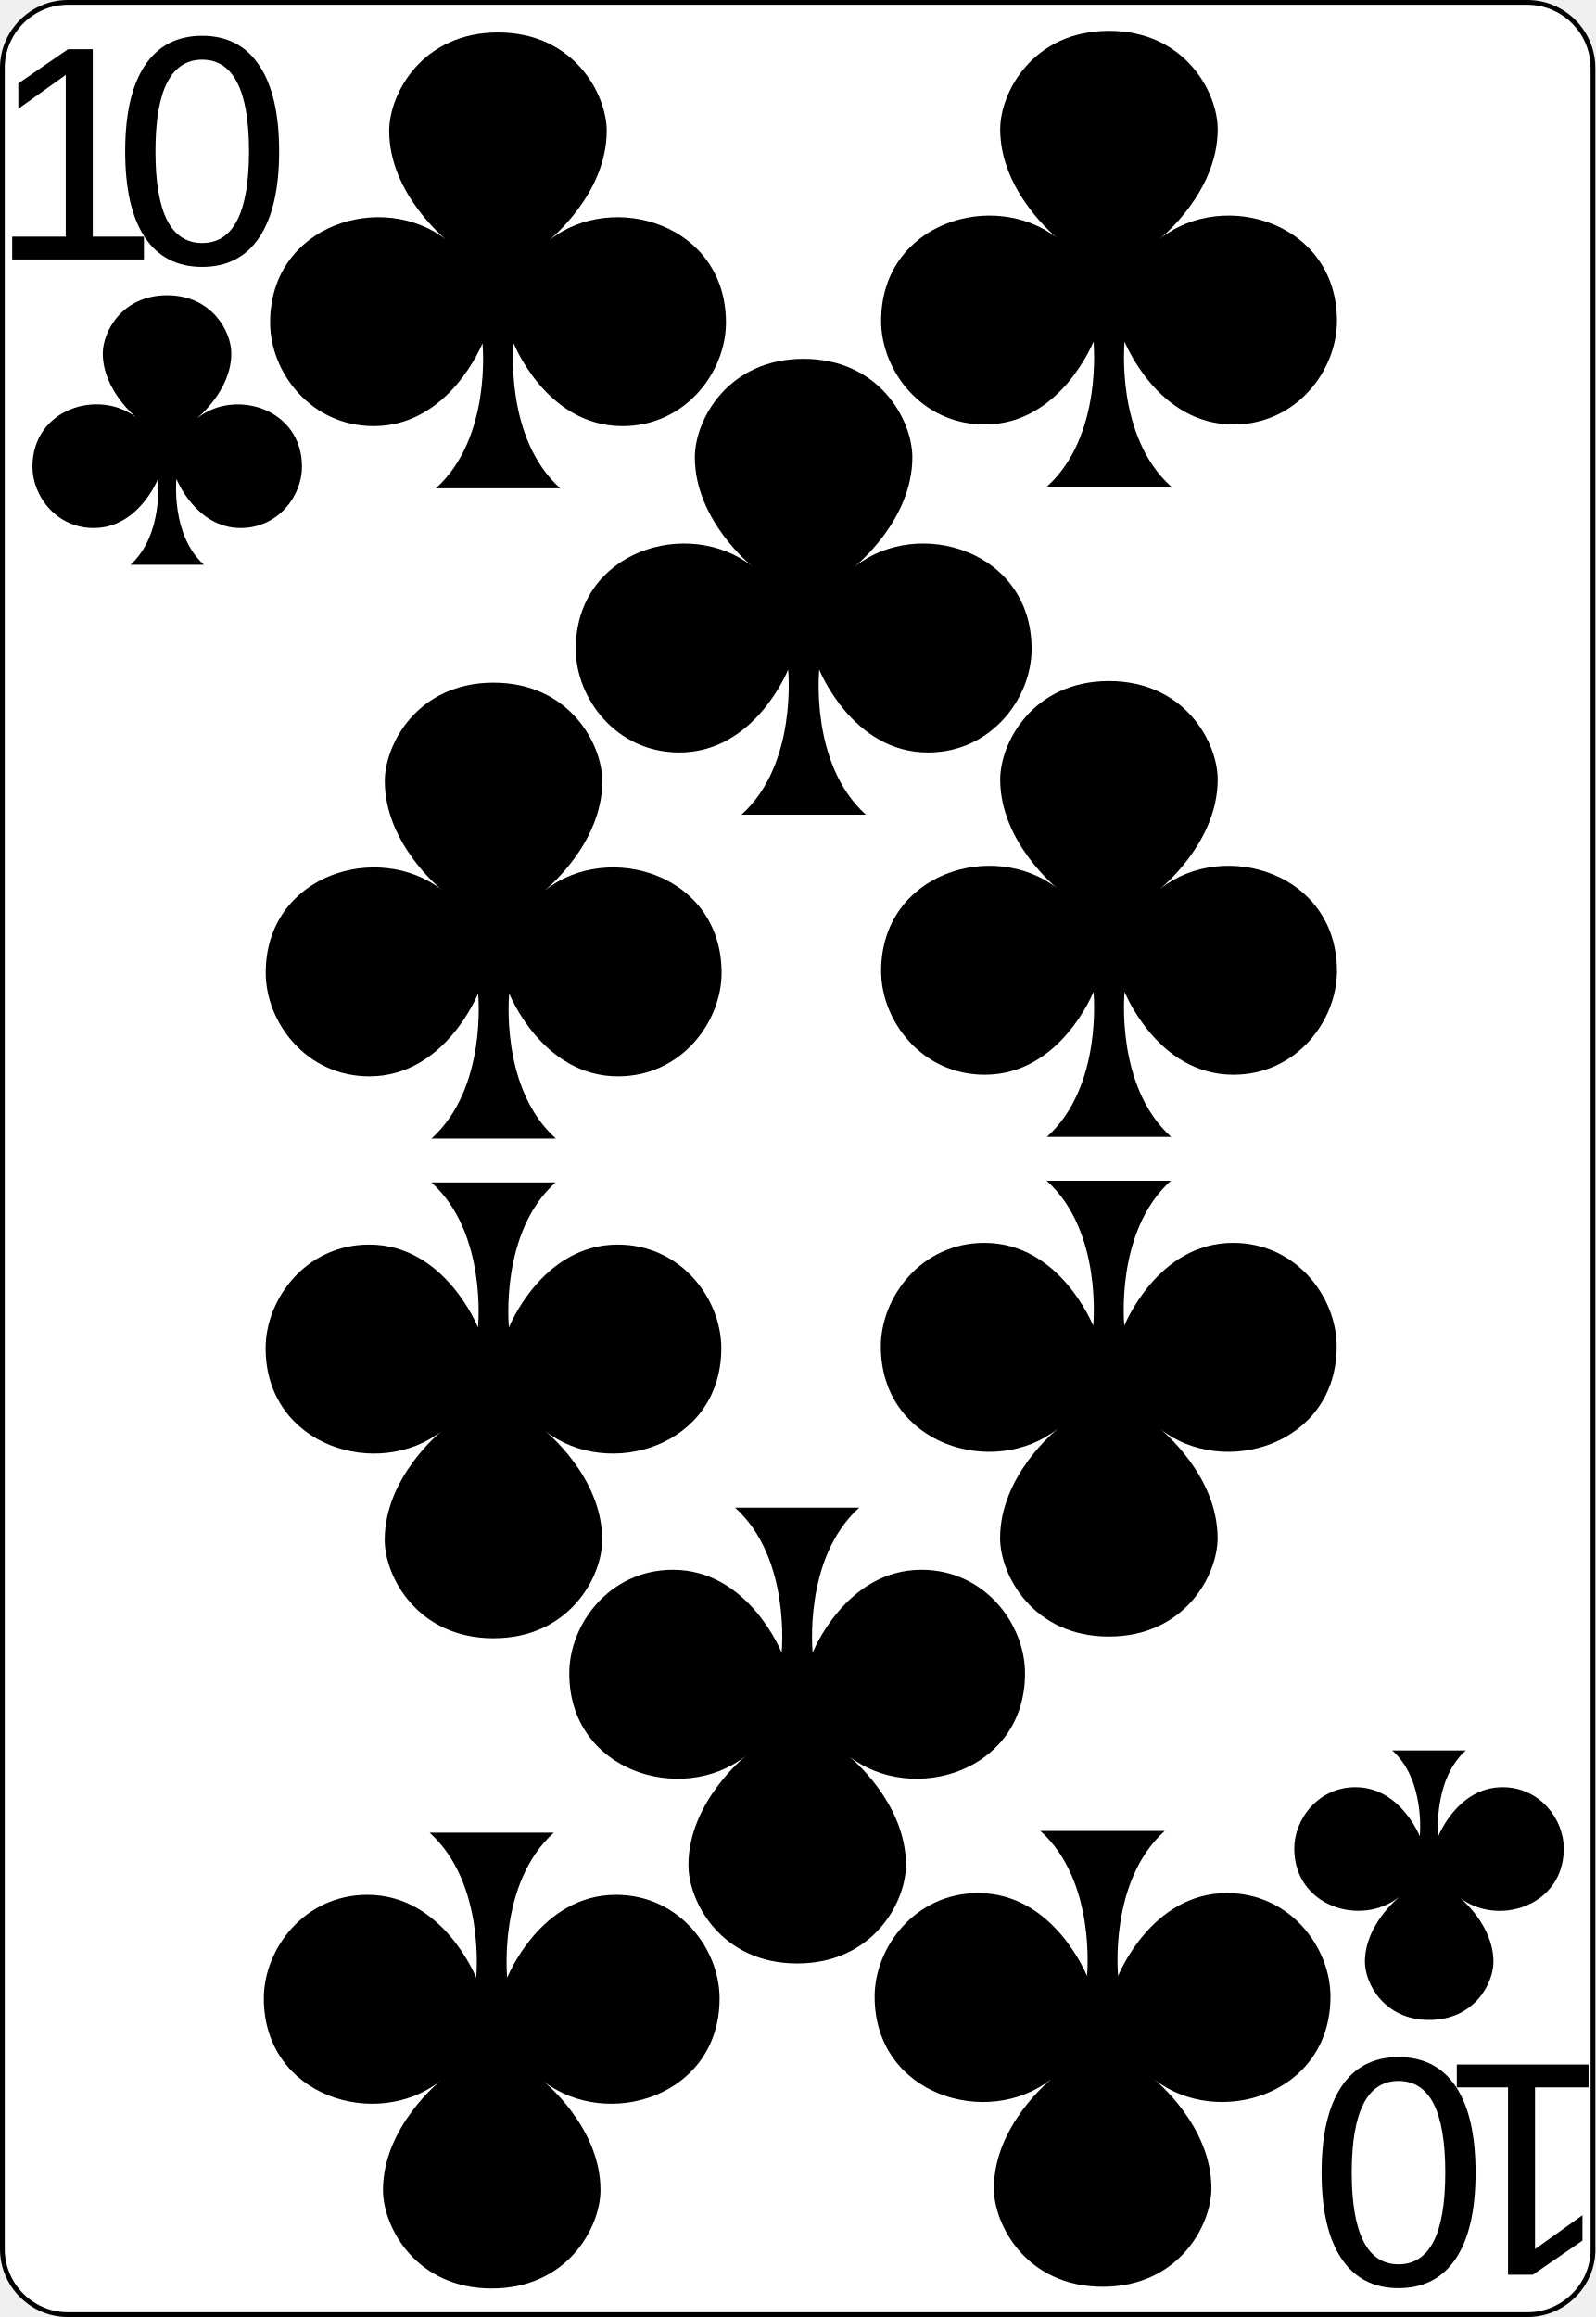
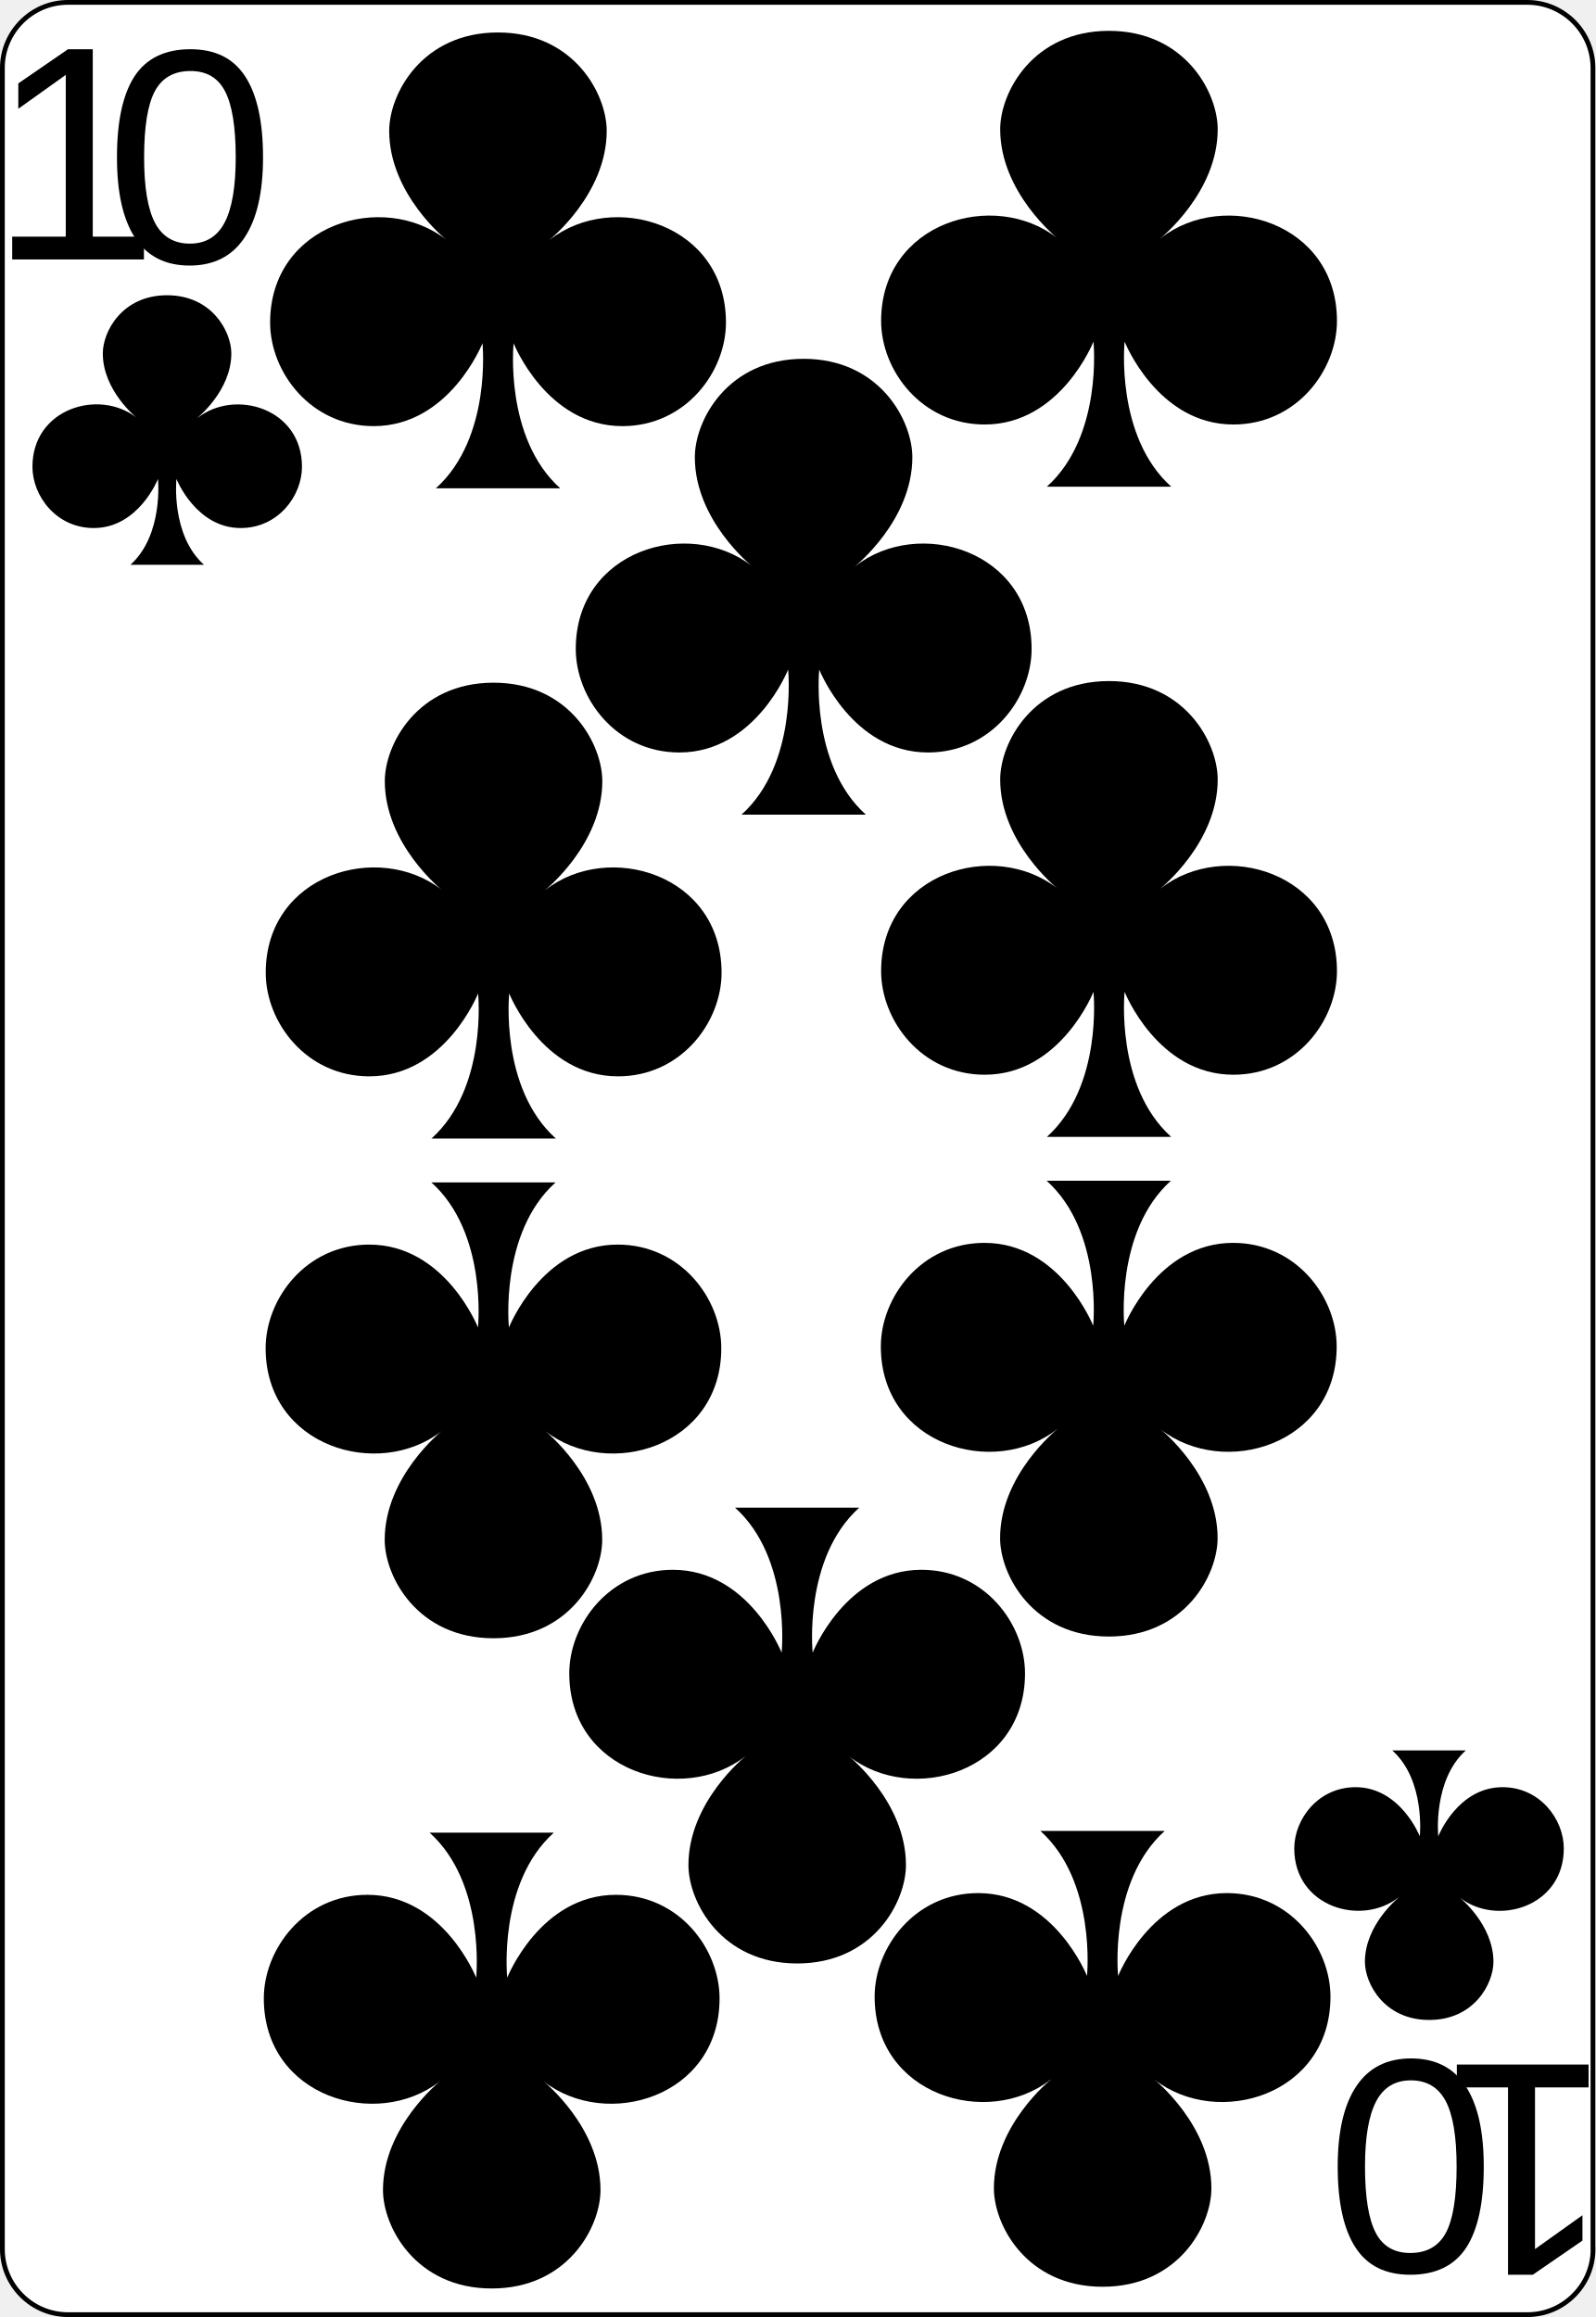
- <svg xmlns="http://www.w3.org/2000/svg" xmlns:xlink="http://www.w3.org/1999/xlink" width="167.087" height="242.667" viewBox="0 0 167.087 242.667" id="svg2" version="1.1">
+ <svg xmlns="http://www.w3.org/2000/svg" xmlns:xlink="http://www.w3.org/1999/xlink" width="167.087" height="242.667" viewBox="0 0 167.087 242.667" xml:space="preserve" id="svg2" version="1.1">
  <defs id="defs41">
-     <radialGradient xlink:href="#linearGradient2984" id="radialGradient3760" cx="48.231" cy="18.138" fx="48.231" fy="18.138" r="9.5" gradientUnits="userSpaceOnUse" gradientTransform="matrix(-1.5605,.0183,-.0268,-2.291,123.9838,58.8091)" />
+     <radialGradient xlink:href="#linearGradient2984" id="radialGradient3760" cx="48.231" cy="18.138" fx="48.231" fy="18.138" r="9.5" gradientUnits="userSpaceOnUse" gradientTransform="matrix(-1.5605 .0183-.0268-2.291 123.9838 58.8091)" />
    <linearGradient id="linearGradient2984">
      <stop style="stop-color:#000000;stop-opacity:1;" offset="0" id="stop2986" />
      <stop style="stop-color:#000000;stop-opacity:.656;" offset="1" id="stop2988" />
    </linearGradient>
-     <radialGradient xlink:href="#linearGradient3784" id="radialGradient3792" cx="171.487" cy="511.223" fx="171.487" fy="511.223" r="81.903" gradientTransform="matrix(1.153,-.6739,.3948,.6755,-233.6326,270.4008)" gradientUnits="userSpaceOnUse" />
+     <radialGradient xlink:href="#linearGradient3784" id="radialGradient3792" cx="171.487" cy="511.223" fx="171.487" fy="511.223" r="81.903" gradientTransform="matrix(1.153-.6739 .3948 .6755-233.6326 270.4008)" gradientUnits="userSpaceOnUse" />
    <linearGradient id="linearGradient3784">
      <stop style="stop-color:#ffffff;stop-opacity:.534;" offset="0" id="stop3786" />
      <stop style="stop-color:#000000;stop-opacity:0;" offset="1" id="stop3788" />
    </linearGradient>
-     <radialGradient r="81.903" fy="511.223" fx="171.487" cy="511.223" cx="171.487" gradientTransform="matrix(1.153,-.6739,.3948,.6755,-233.6326,270.4008)" gradientUnits="userSpaceOnUse" id="radialGradient3855" xlink:href="#linearGradient3784-4" />
+     <radialGradient r="81.903" fy="511.223" fx="171.487" cy="511.223" cx="171.487" gradientTransform="matrix(1.153-.6739 .3948 .6755-233.6326 270.4008)" gradientUnits="userSpaceOnUse" id="radialGradient3855" xlink:href="#linearGradient3784-4" />
    <linearGradient id="linearGradient3784-4">
      <stop style="stop-color:#ffffff;stop-opacity:.519;" offset="0" id="stop3786-8" />
      <stop style="stop-color:#000000;stop-opacity:0;" offset="1" id="stop3788-6" />
    </linearGradient>
-     <radialGradient r="81.903" fy="461.841" fx="181.694" cy="461.841" cx="181.694" gradientTransform="matrix(1.153,-.6739,.3948,.6755,-233.6326,270.4008)" gradientUnits="userSpaceOnUse" id="radialGradient3916" xlink:href="#linearGradient3784-3" />
+     <radialGradient r="81.903" fy="461.841" fx="181.694" cy="461.841" cx="181.694" gradientTransform="matrix(1.153-.6739 .3948 .6755-233.6326 270.4008)" gradientUnits="userSpaceOnUse" id="radialGradient3916" xlink:href="#linearGradient3784-3" />
    <linearGradient id="linearGradient3784-3">
      <stop style="stop-color:#ffffff;stop-opacity:.702;" offset="0" id="stop3786-86" />
      <stop style="stop-color:#000000;stop-opacity:0;" offset="1" id="stop3788-2" />
    </linearGradient>
  </defs>
  <g id="Layer_x0020_1" style="fill-rule:nonzero;clip-rule:nonzero;stroke:#000000;stroke-miterlimit:4;">
-     <path style="fill:#FFFFFF;stroke-width:.5;" d="M166.84,235.55c0,3.78-3.09,6.87-6.87,6.87H7.11c-3.77,0-6.86-3.09-6.86-6.87V7.12C.25,3.34,3.34,.25,7.11,.25h152.85 c3.78,0,6.87,3.09,6.87,6.87v228.43z" id="path5" />
+     <path style="fill:#FFFFFF;stroke-width:.5;" d="M166.84 235.55c0 3.78-3.09 6.87-6.87 6.87H7.11c-3.77 0-6.86-3.09-6.86-6.87V7.12C.25 3.34 3.34 .25 7.11 .25h152.85c3.78 0 6.87 3.09 6.87 6.87v228.43z" id="path5" />
    <g style="stroke:none;" id="g7">
      <g id="g9" />
    </g>
    <g id="g15" />
    <g id="g19" />
    <g style="stroke:none;" id="g23">
      <g id="g25" />
    </g>
    <g style="stroke:none;" id="g31">
      <g id="g33" />
    </g>
  </g>
-   <g transform="matrix(1.4857,0,0,1.4857,-54.0247,10.0181)" id="layer1-1-4">
-     <path id="cl-9" d="m 50.29,22.7 c 0,0 2.38,-1.9 2.38,-4.53 0,-1.54 -1.37,-4.1 -4.53,-4.1 -3.17,0 -4.53,2.56 -4.53,4.1 0,2.63 2.38,4.53 2.38,4.53 -2.64,-2.06 -7.34,-.65 -7.34,3.46 0,2.06 1.68,4.32 4.32,4.32 3.17,0 4.53,-3.46 4.53,-3.46 0,0 .4,3.94 -1.94,6.05 h 5.18 c -2.35,-2.11 -1.94,-6.05 -1.94,-6.05 0,0 1.37,3.46 4.53,3.46 2.64,0 4.32,-2.26 4.32,-4.32 0,-4.11 -4.7,-5.51 -7.34,-3.46 z" style="fill:#000000" />
+   <g transform="matrix(1.4857 0 0 1.4857-54.0247 10.0181)" id="layer1-1-4">
+     <path id="cl-9" d="m50.29 22.7c0 0 2.38-1.9 2.38-4.53 0-1.54-1.37-4.1-4.53-4.1-3.17 0-4.53 2.56-4.53 4.1 0 2.63 2.38 4.53 2.38 4.53-2.64-2.06-7.34-.65-7.34 3.46 0 2.06 1.68 4.32 4.32 4.32 3.17 0 4.53-3.46 4.53-3.46 0 0 .4 3.94-1.94 6.05h5.18c-2.35-2.11-1.94-6.05-1.94-6.05 0 0 1.37 3.46 4.53 3.46 2.64 0 4.32-2.26 4.32-4.32 0-4.11-4.7-5.51-7.34-3.46z" style="fill:#000000" />
  </g>
-   <g transform="matrix(-1.4857,0,0,-1.4857,221.1992,232.4618)" id="layer1-1-4-1">
-     <path id="cl-9-7" d="m 50.29,22.7 c 0,0 2.38,-1.9 2.38,-4.53 0,-1.54 -1.37,-4.1 -4.53,-4.1 -3.17,0 -4.53,2.56 -4.53,4.1 0,2.63 2.38,4.53 2.38,4.53 -2.64,-2.06 -7.34,-.65 -7.34,3.46 0,2.06 1.68,4.32 4.32,4.32 3.17,0 4.53,-3.46 4.53,-3.46 0,0 .4,3.94 -1.94,6.05 h 5.18 c -2.35,-2.11 -1.94,-6.05 -1.94,-6.05 0,0 1.37,3.46 4.53,3.46 2.64,0 4.32,-2.26 4.32,-4.32 0,-4.11 -4.7,-5.51 -7.34,-3.46 z" style="fill:#000000" />
+   <g transform="matrix(-1.4857 0 0-1.4857 221.1992 232.4618)" id="layer1-1-4-1">
+     <path id="cl-9-7" d="m50.29 22.7c0 0 2.38-1.9 2.38-4.53 0-1.54-1.37-4.1-4.53-4.1-3.17 0-4.53 2.56-4.53 4.1 0 2.63 2.38 4.53 2.38 4.53-2.64-2.06-7.34-.65-7.34 3.46 0 2.06 1.68 4.32 4.32 4.32 3.17 0 4.53-3.46 4.53-3.46 0 0 .4 3.94-1.94 6.05h5.18c-2.35-2.11-1.94-6.05-1.94-6.05 0 0 1.37 3.46 4.53 3.46 2.64 0 4.32-2.26 4.32-4.32 0-4.11-4.7-5.51-7.34-3.46z" style="fill:#000000" />
  </g>
-   <path style="fill:#000000" d="m 57.57,25.1 c 0,0 5.97,-4.77 5.97,-11.39 0,-3.87 -3.44,-10.31 -11.39,-10.31 -7.95,0 -11.39,6.43 -11.39,10.31 0,6.62 5.97,11.39 5.97,11.39 -6.63,-5.16 -18.44,-1.64 -18.44,8.68 0,5.17 4.22,10.85 10.85,10.85 7.95,0 11.39,-8.68 11.39,-8.68 0,0 1.01,9.89 -4.88,15.19 h 13.02 c -5.89,-5.29 -4.88,-15.19 -4.88,-15.19 0,0 3.44,8.68 11.39,8.68 6.63,0 10.85,-5.69 10.85,-10.85 0,-10.32 -11.82,-13.84 -18.44,-8.68 z" id="cl-9-8" />
-   <path style="fill:#000000" d="m 57.11,93.2 c 0,0 5.97,-4.77 5.97,-11.39 0,-3.87 -3.44,-10.31 -11.39,-10.31 -7.95,0 -11.39,6.43 -11.39,10.31 0,6.62 5.97,11.39 5.97,11.39 -6.63,-5.16 -18.44,-1.64 -18.44,8.68 0,5.17 4.22,10.85 10.85,10.85 7.95,0 11.39,-8.68 11.39,-8.68 0,0 1.01,9.89 -4.88,15.19 h 13.02 c -5.89,-5.29 -4.88,-15.19 -4.88,-15.19 0,0 3.44,8.68 11.39,8.68 6.63,0 10.85,-5.69 10.85,-10.85 0,-10.32 -11.82,-13.84 -18.44,-8.68 z" id="cl-9-8-0" />
-   <path style="fill:#000000" d="m 121.56,24.93 c 0,0 5.97,-4.77 5.97,-11.39 0,-3.87 -3.44,-10.31 -11.39,-10.31 -7.95,0 -11.39,6.43 -11.39,10.31 0,6.62 5.97,11.39 5.97,11.39 -6.63,-5.16 -18.44,-1.64 -18.44,8.68 0,5.17 4.22,10.85 10.85,10.85 7.95,0 11.39,-8.68 11.39,-8.68 0,0 1.01,9.89 -4.88,15.19 h 13.02 c -5.89,-5.29 -4.88,-15.19 -4.88,-15.19 0,0 3.44,8.68 11.39,8.68 6.63,0 10.85,-5.69 10.85,-10.85 0,-10.32 -11.82,-13.84 -18.44,-8.68 z" id="cl-9-8-9" />
-   <path style="fill:#000000" d="m 121.56,93.03 c 0,0 5.97,-4.77 5.97,-11.39 0,-3.87 -3.44,-10.31 -11.39,-10.31 -7.95,0 -11.39,6.43 -11.39,10.31 0,6.62 5.97,11.39 5.97,11.39 -6.63,-5.16 -18.44,-1.64 -18.44,8.68 0,5.17 4.22,10.85 10.85,10.85 7.95,0 11.39,-8.68 11.39,-8.68 0,0 1.01,9.89 -4.88,15.19 h 13.02 c -5.89,-5.29 -4.88,-15.19 -4.88,-15.19 0,0 3.44,8.68 11.39,8.68 6.63,0 10.85,-5.69 10.85,-10.85 0,-10.32 -11.82,-13.84 -18.44,-8.68 z" id="cl-9-8-0-4" />
-   <path style="fill:#000000" d="m 89.58,59.28 c 0,0 5.97,-4.77 5.97,-11.39 0,-3.87 -3.44,-10.31 -11.39,-10.31 -7.95,0 -11.39,6.43 -11.39,10.31 0,6.62 5.97,11.39 5.97,11.39 -6.63,-5.16 -18.44,-1.64 -18.44,8.68 0,5.17 4.22,10.85 10.85,10.85 7.95,0 11.39,-8.68 11.39,-8.68 0,0 1.01,9.89 -4.88,15.19 h 13.02 c -5.89,-5.29 -4.88,-15.19 -4.88,-15.19 0,0 3.44,8.68 11.39,8.68 6.63,0 10.85,-5.69 10.85,-10.85 0,-10.32 -11.82,-13.84 -18.44,-8.68 z" id="cl-9-8-8" />
-   <path style="fill:#000000" d="m 110.06,217.8 c 0,0 -5.97,4.77 -5.97,11.39 0,3.87 3.44,10.31 11.39,10.31 7.95,0 11.39,-6.43 11.39,-10.31 0,-6.62 -5.97,-11.39 -5.97,-11.39 6.63,5.16 18.44,1.64 18.44,-8.68 0,-5.17 -4.22,-10.85 -10.85,-10.85 -7.95,0 -11.39,8.68 -11.39,8.68 0,0 -1.01,-9.89 4.88,-15.19 h -13.02 c 5.89,5.29 4.88,15.19 4.88,15.19 0,0 -3.44,-8.68 -11.39,-8.68 -6.63,0 -10.85,5.69 -10.85,10.85 0,10.32 11.82,13.84 18.44,8.68 z" id="cl-9-8-4" />
-   <path style="fill:#000000" d="m 110.71,149.7 c 0,0 -5.97,4.77 -5.97,11.39 0,3.87 3.44,10.31 11.39,10.31 7.95,0 11.39,-6.43 11.39,-10.31 0,-6.62 -5.97,-11.39 -5.97,-11.39 6.63,5.16 18.44,1.64 18.44,-8.68 0,-5.17 -4.22,-10.85 -10.85,-10.85 -7.95,0 -11.39,8.68 -11.39,8.68 0,0 -1.01,-9.89 4.88,-15.19 h -13.02 c 5.89,5.29 4.88,15.19 4.88,15.19 0,0 -3.44,-8.68 -11.39,-8.68 -6.63,0 -10.85,5.69 -10.85,10.85 0,10.32 11.82,13.84 18.44,8.68 z" id="cl-9-8-0-2" />
-   <path style="fill:#000000" d="m 46.08,217.98 c 0,0 -5.97,4.77 -5.97,11.39 0,3.87 3.44,10.31 11.39,10.31 7.95,0 11.39,-6.43 11.39,-10.31 0,-6.62 -5.97,-11.39 -5.97,-11.39 6.63,5.16 18.44,1.64 18.44,-8.68 0,-5.17 -4.22,-10.85 -10.85,-10.85 -7.95,0 -11.39,8.68 -11.39,8.68 0,0 -1.01,-9.89 4.88,-15.19 H 44.99 c 5.89,5.29 4.88,15.19 4.88,15.19 0,0 -3.44,-8.68 -11.39,-8.68 -6.63,0 -10.85,5.69 -10.85,10.85 0,10.32 11.82,13.84 18.44,8.68 z" id="cl-9-8-9-6" />
-   <path style="fill:#000000" d="m 46.26,149.88 c 0,0 -5.97,4.77 -5.97,11.39 0,3.87 3.44,10.31 11.39,10.31 7.95,0 11.39,-6.43 11.39,-10.31 0,-6.62 -5.97,-11.39 -5.97,-11.39 6.63,5.16 18.44,1.64 18.44,-8.68 0,-5.17 -4.22,-10.85 -10.85,-10.85 -7.95,0 -11.39,8.68 -11.39,8.68 0,0 -1.01,-9.89 4.88,-15.19 H 45.18 c 5.89,5.29 4.88,15.19 4.88,15.19 0,0 -3.44,-8.68 -11.39,-8.68 -6.63,0 -10.85,5.69 -10.85,10.85 0,10.32 11.82,13.84 18.44,8.68 z" id="cl-9-8-0-4-9" />
-   <text style="font-size:32px;font-style:normal;font-weight:normal;line-height:125%;letter-spacing:0px;word-spacing:0px;fill:#000000;fill-opacity:1;stroke:none;font-family:Bitstream Vera Sans" x="-1.162" y="27.17" id="text3788">
-     <tspan id="tspan3790" x="-1.162" y="27.17" style="font-style:normal;font-variant:normal;font-weight:normal;font-stretch:normal;font-family:Arial;-inkscape-font-specification:Arial">1</tspan>
+   <path style="fill:#000000" d="m57.57 25.1c0 0 5.97-4.77 5.97-11.39 0-3.87-3.44-10.31-11.39-10.31-7.95 0-11.39 6.43-11.39 10.31 0 6.62 5.97 11.39 5.97 11.39-6.63-5.16-18.44-1.64-18.44 8.68 0 5.17 4.22 10.85 10.85 10.85 7.95 0 11.39-8.68 11.39-8.68 0 0 1.01 9.89-4.88 15.19h13.02c-5.89-5.29-4.88-15.19-4.88-15.19 0 0 3.44 8.68 11.39 8.68 6.63 0 10.85-5.69 10.85-10.85 0-10.32-11.82-13.84-18.44-8.68z" id="cl-9-8" />
+   <path style="fill:#000000" d="m57.11 93.2c0 0 5.97-4.77 5.97-11.39 0-3.87-3.44-10.31-11.39-10.31-7.95 0-11.39 6.43-11.39 10.31 0 6.62 5.97 11.39 5.97 11.39-6.63-5.16-18.44-1.64-18.44 8.68 0 5.17 4.22 10.85 10.85 10.85 7.95 0 11.39-8.68 11.39-8.68 0 0 1.01 9.89-4.88 15.19h13.02c-5.89-5.29-4.88-15.19-4.88-15.19 0 0 3.44 8.68 11.39 8.68 6.63 0 10.85-5.69 10.85-10.85 0-10.32-11.82-13.84-18.44-8.68z" id="cl-9-8-0" />
+   <path style="fill:#000000" d="m121.56 24.93c0 0 5.97-4.77 5.97-11.39 0-3.87-3.44-10.31-11.39-10.31-7.95 0-11.39 6.43-11.39 10.31 0 6.62 5.97 11.39 5.97 11.39-6.63-5.16-18.44-1.64-18.44 8.68 0 5.17 4.22 10.85 10.85 10.85 7.95 0 11.39-8.68 11.39-8.68 0 0 1.01 9.89-4.88 15.19h13.02c-5.89-5.29-4.88-15.19-4.88-15.19 0 0 3.44 8.68 11.39 8.68 6.63 0 10.85-5.69 10.85-10.85 0-10.32-11.82-13.84-18.44-8.68z" id="cl-9-8-9" />
+   <path style="fill:#000000" d="m121.56 93.03c0 0 5.97-4.77 5.97-11.39 0-3.87-3.44-10.31-11.39-10.31-7.95 0-11.39 6.43-11.39 10.31 0 6.62 5.97 11.39 5.97 11.39-6.63-5.16-18.44-1.64-18.44 8.68 0 5.17 4.22 10.85 10.85 10.85 7.95 0 11.39-8.68 11.39-8.68 0 0 1.01 9.89-4.88 15.19h13.02c-5.89-5.29-4.88-15.19-4.88-15.19 0 0 3.44 8.68 11.39 8.68 6.63 0 10.85-5.69 10.85-10.85 0-10.32-11.82-13.84-18.44-8.68z" id="cl-9-8-0-4" />
+   <path style="fill:#000000" d="m89.58 59.28c0 0 5.97-4.77 5.97-11.39 0-3.87-3.44-10.31-11.39-10.31-7.95 0-11.39 6.43-11.39 10.31 0 6.62 5.97 11.39 5.97 11.39-6.63-5.16-18.44-1.64-18.44 8.68 0 5.17 4.22 10.85 10.85 10.85 7.95 0 11.39-8.68 11.39-8.68 0 0 1.01 9.89-4.88 15.19h13.02c-5.89-5.29-4.88-15.19-4.88-15.19 0 0 3.44 8.68 11.39 8.68 6.63 0 10.85-5.69 10.85-10.85 0-10.32-11.82-13.84-18.44-8.68z" id="cl-9-8-8" />
+   <path style="fill:#000000" d="m110.06 217.8c0 0-5.97 4.77-5.97 11.39 0 3.87 3.44 10.31 11.39 10.31 7.95 0 11.39-6.43 11.39-10.31 0-6.62-5.97-11.39-5.97-11.39 6.63 5.16 18.44 1.64 18.44-8.68 0-5.17-4.22-10.85-10.85-10.85-7.95 0-11.39 8.68-11.39 8.68 0 0-1.01-9.89 4.88-15.19h-13.02c5.89 5.29 4.88 15.19 4.88 15.19 0 0-3.44-8.68-11.39-8.68-6.63 0-10.85 5.69-10.85 10.85 0 10.32 11.82 13.84 18.44 8.68z" id="cl-9-8-4" />
+   <path style="fill:#000000" d="m110.71 149.7c0 0-5.97 4.77-5.97 11.39 0 3.87 3.44 10.31 11.39 10.31 7.95 0 11.39-6.43 11.39-10.31 0-6.62-5.97-11.39-5.97-11.39 6.63 5.16 18.44 1.64 18.44-8.68 0-5.17-4.22-10.85-10.85-10.85-7.95 0-11.39 8.68-11.39 8.68 0 0-1.01-9.89 4.88-15.19h-13.02c5.89 5.29 4.88 15.19 4.88 15.19 0 0-3.44-8.68-11.39-8.68-6.63 0-10.85 5.69-10.85 10.85 0 10.32 11.82 13.84 18.44 8.68z" id="cl-9-8-0-2" />
+   <path style="fill:#000000" d="m46.08 217.98c0 0-5.97 4.77-5.97 11.39 0 3.87 3.44 10.31 11.39 10.31 7.95 0 11.39-6.43 11.39-10.31 0-6.62-5.97-11.39-5.97-11.39 6.63 5.16 18.44 1.64 18.44-8.68 0-5.17-4.22-10.85-10.85-10.85-7.95 0-11.39 8.68-11.39 8.68 0 0-1.01-9.89 4.88-15.19H44.99c5.89 5.29 4.88 15.19 4.88 15.19 0 0-3.44-8.68-11.39-8.68-6.63 0-10.85 5.69-10.85 10.85 0 10.32 11.82 13.84 18.44 8.68z" id="cl-9-8-9-6" />
+   <path style="fill:#000000" d="m46.26 149.88c0 0-5.97 4.77-5.97 11.39 0 3.87 3.44 10.31 11.39 10.31 7.95 0 11.39-6.43 11.39-10.31 0-6.62-5.97-11.39-5.97-11.39 6.63 5.16 18.44 1.64 18.44-8.68 0-5.17-4.22-10.85-10.85-10.85-7.95 0-11.39 8.68-11.39 8.68 0 0-1.01-9.89 4.88-15.19H45.18c5.89 5.29 4.88 15.19 4.88 15.19 0 0-3.44-8.68-11.39-8.68-6.63 0-10.85 5.69-10.85 10.85 0 10.32 11.82 13.84 18.44 8.68z" id="cl-9-8-0-4-9" />
+   <text xml:space="preserve" style="font-size:32px;font-style:normal;font-weight:normal;line-height:125%;letter-spacing:0px;word-spacing:0px;fill:#000000;fill-opacity:1;stroke:none;font-family:Arial,Helvetica,Arimo,'Liberation Sans',sans-serif" x="-1.162" y="27.17" id="text3788">
+     <tspan id="tspan3790" x="-1.162" y="27.17" style="font-style:normal;font-variant:normal;font-weight:normal;font-stretch:normal;font-family:Arial,Helvetica,Arimo,'Liberation Sans',sans-serif">1</tspan>
  </text>
-   <text style="font-size:32px;font-style:normal;font-weight:normal;line-height:125%;letter-spacing:0px;word-spacing:0px;fill:#000000;fill-opacity:1;stroke:none;font-family:Bitstream Vera Sans" x="11.001" y="27.499" id="text3038">
+   <text xml:space="preserve" style="font-size:32px;font-style:normal;font-weight:normal;line-height:125%;letter-spacing:0px;word-spacing:0px;fill:#000000;fill-opacity:1;stroke:none;font-family:Arial,Helvetica,Arimo,'Liberation Sans',sans-serif" x="11.001" y="27.499" id="text3038">
    <tspan id="tspan3040" x="11.001" y="27.499">0</tspan>
  </text>
-   <path style="fill:#000000" d="m 78.07,183.94 c 0,0 -5.97,4.77 -5.97,11.39 0,3.87 3.44,10.31 11.39,10.31 7.95,0 11.39,-6.43 11.39,-10.31 0,-6.62 -5.97,-11.39 -5.97,-11.39 6.63,5.16 18.44,1.64 18.44,-8.68 0,-5.17 -4.22,-10.85 -10.85,-10.85 -7.95,0 -11.39,8.68 -11.39,8.68 0,0 -1.01,-9.89 4.88,-15.19 H 76.98 c 5.89,5.29 4.88,15.19 4.88,15.19 0,0 -3.44,-8.68 -11.39,-8.68 -6.63,0 -10.85,5.69 -10.85,10.85 0,10.32 11.82,13.84 18.44,8.68 z" id="cl-9-8-8-8" />
-   <text style="font-size:32px;font-style:normal;font-weight:normal;line-height:125%;letter-spacing:0px;word-spacing:0px;fill:#000000;fill-opacity:1;stroke:none;font-family:Bitstream Vera Sans" x="-168.809" y="-216.226" id="text3788-0" transform="scale(-1,-1)">
-     <tspan id="tspan3790-6" x="-168.809" y="-216.226" style="font-style:normal;font-variant:normal;font-weight:normal;font-stretch:normal;font-family:Arial;-inkscape-font-specification:Arial">1</tspan>
+   <path style="fill:#000000" d="m78.07 183.94c0 0-5.97 4.77-5.97 11.39 0 3.87 3.44 10.31 11.39 10.31 7.95 0 11.39-6.43 11.39-10.31 0-6.62-5.97-11.39-5.97-11.39 6.63 5.16 18.44 1.64 18.44-8.68 0-5.17-4.22-10.85-10.85-10.85-7.95 0-11.39 8.68-11.39 8.68 0 0-1.01-9.89 4.88-15.19H76.98c5.89 5.29 4.88 15.19 4.88 15.19 0 0-3.44-8.68-11.39-8.68-6.63 0-10.85 5.69-10.85 10.85 0 10.32 11.82 13.84 18.44 8.68z" id="cl-9-8-8-8" />
+   <text xml:space="preserve" style="font-size:32px;font-style:normal;font-weight:normal;line-height:125%;letter-spacing:0px;word-spacing:0px;fill:#000000;fill-opacity:1;stroke:none;font-family:Arial,Helvetica,Arimo,'Liberation Sans',sans-serif" x="-168.809" y="-216.226" id="text3788-0" transform="scale(-1-1)">
+     <tspan id="tspan3790-6" x="-168.809" y="-216.226" style="font-style:normal;font-variant:normal;font-weight:normal;font-stretch:normal;font-family:Arial,Helvetica,Arimo,'Liberation Sans',sans-serif">1</tspan>
  </text>
-   <text style="font-size:32px;font-style:normal;font-weight:normal;line-height:125%;letter-spacing:0px;word-spacing:0px;fill:#000000;fill-opacity:1;stroke:none;font-family:Bitstream Vera Sans" x="-156.646" y="-215.898" id="text3038-8" transform="scale(-1,-1)">
+   <text xml:space="preserve" style="font-size:32px;font-style:normal;font-weight:normal;line-height:125%;letter-spacing:0px;word-spacing:0px;fill:#000000;fill-opacity:1;stroke:none;font-family:Arial,Helvetica,Arimo,'Liberation Sans',sans-serif" x="-156.646" y="-215.898" id="text3038-8" transform="scale(-1-1)">
    <tspan id="tspan3040-9" x="-156.646" y="-215.898">0</tspan>
  </text>
</svg>
